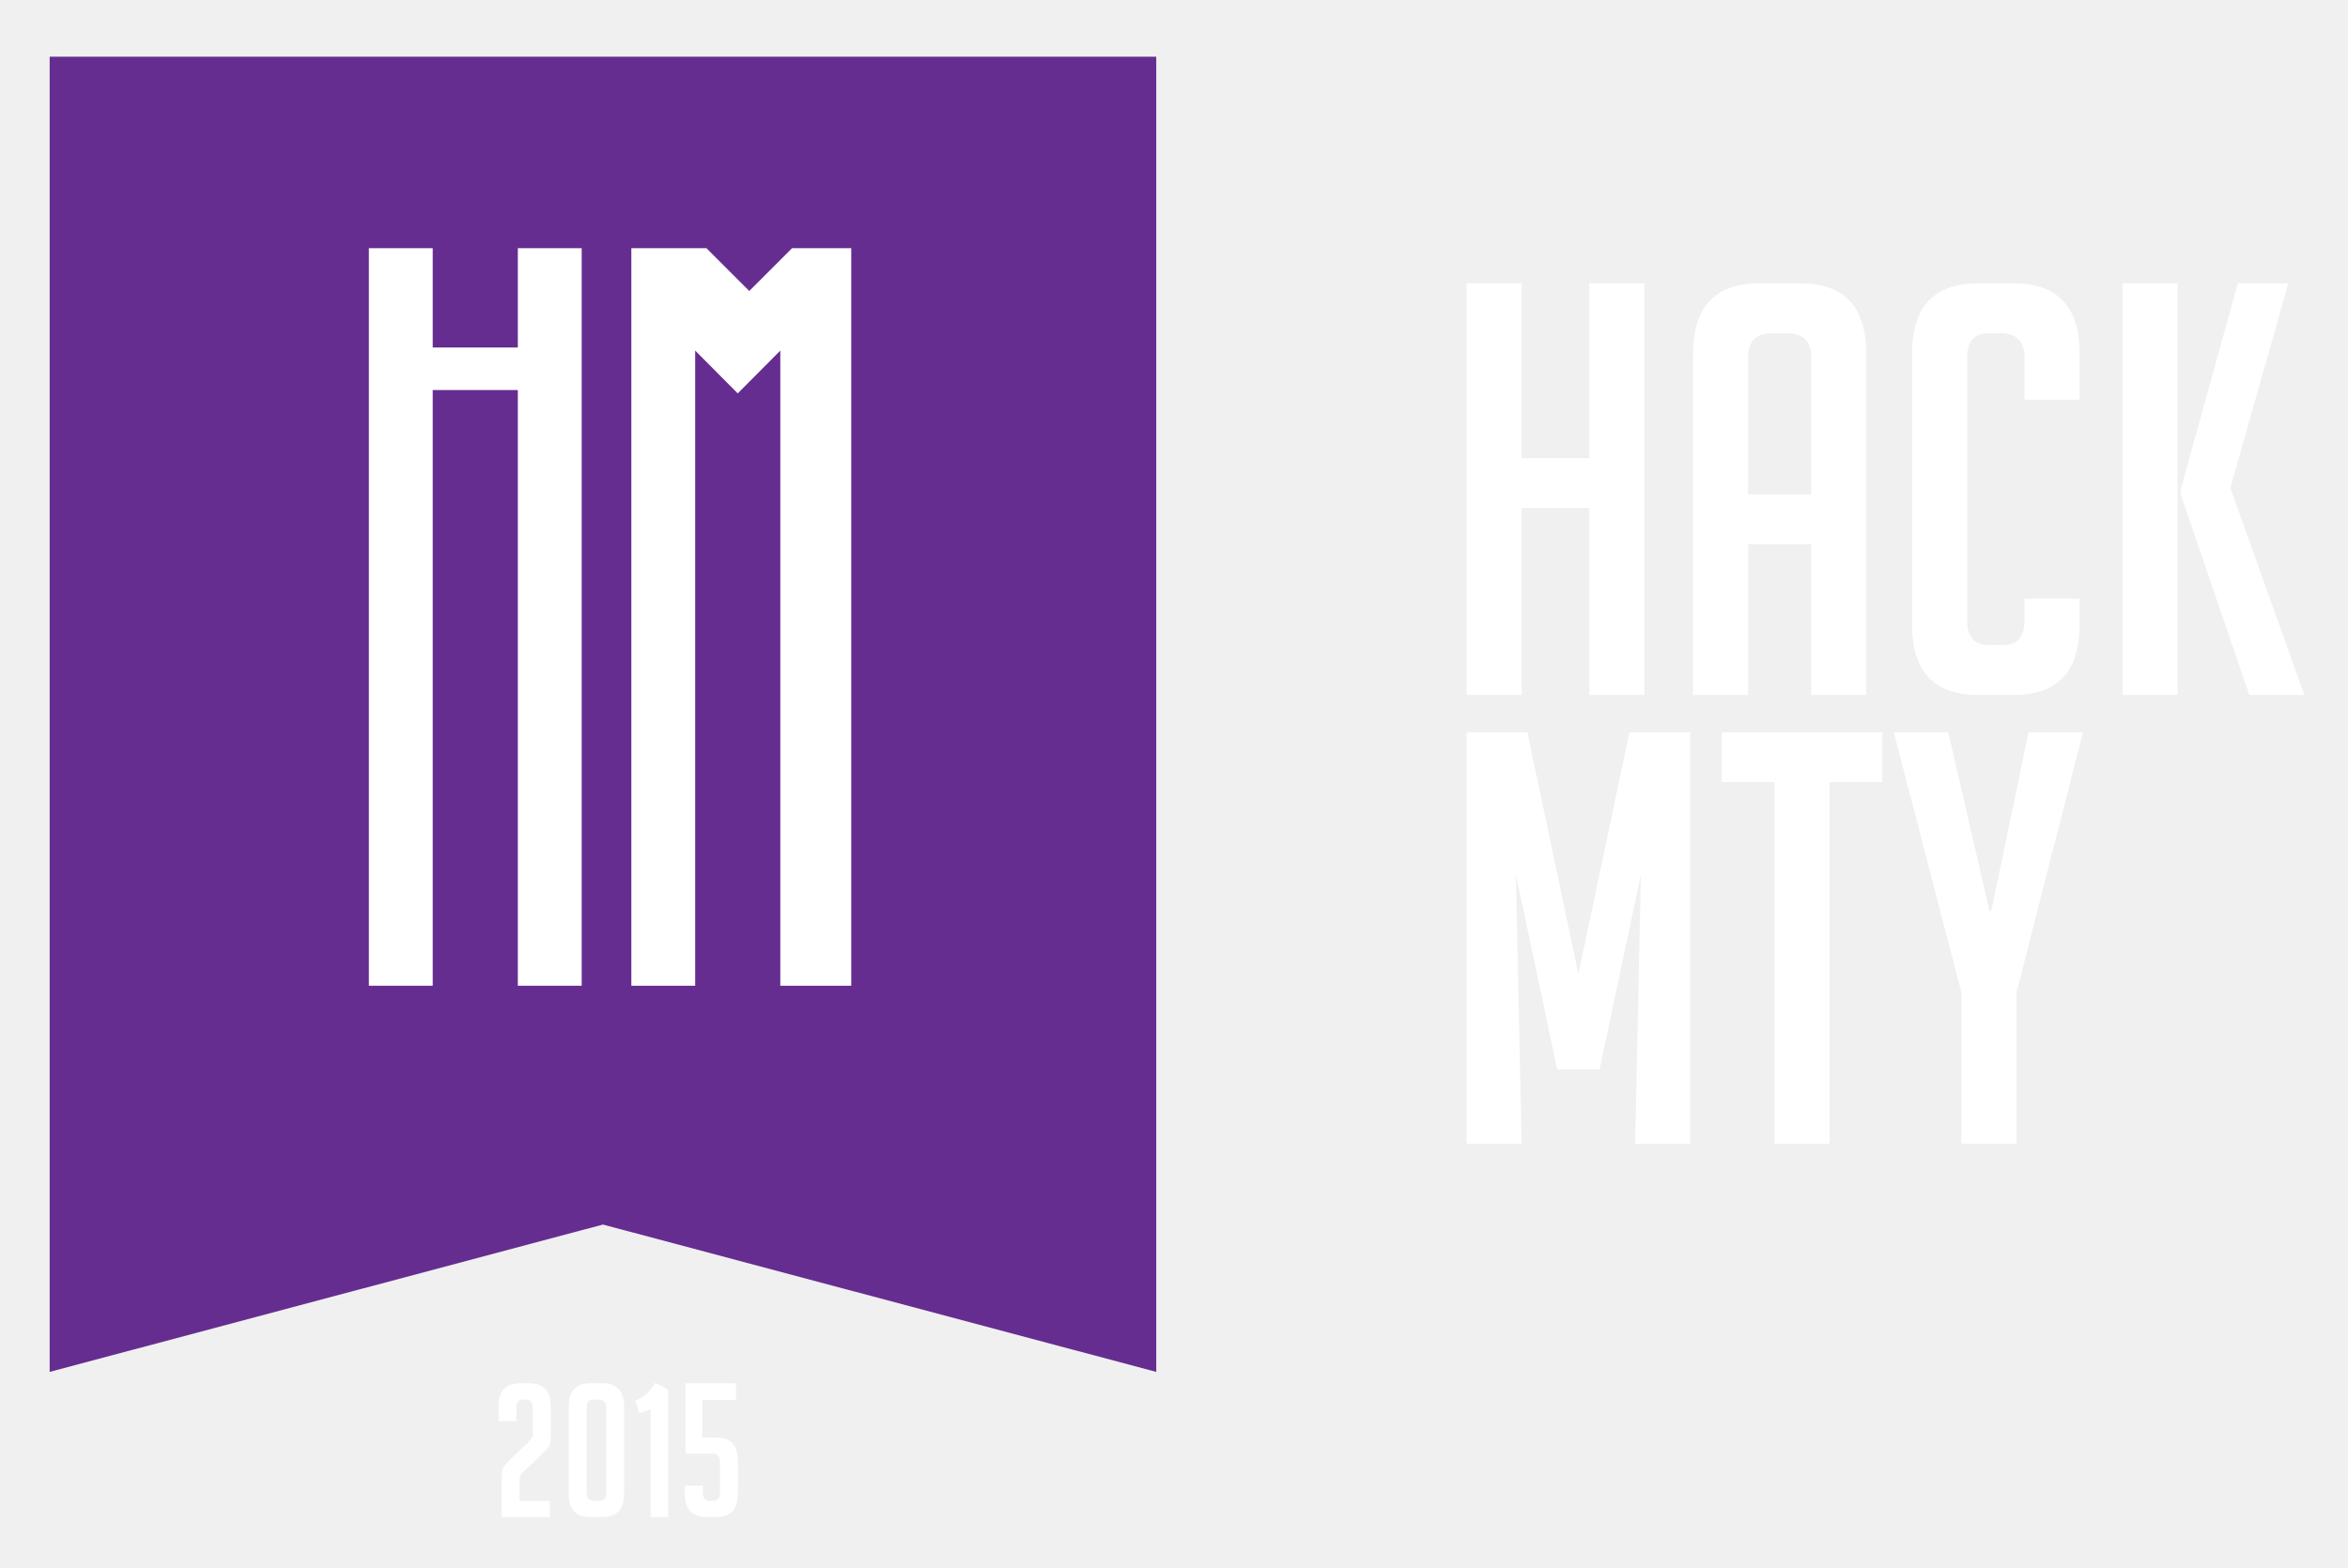
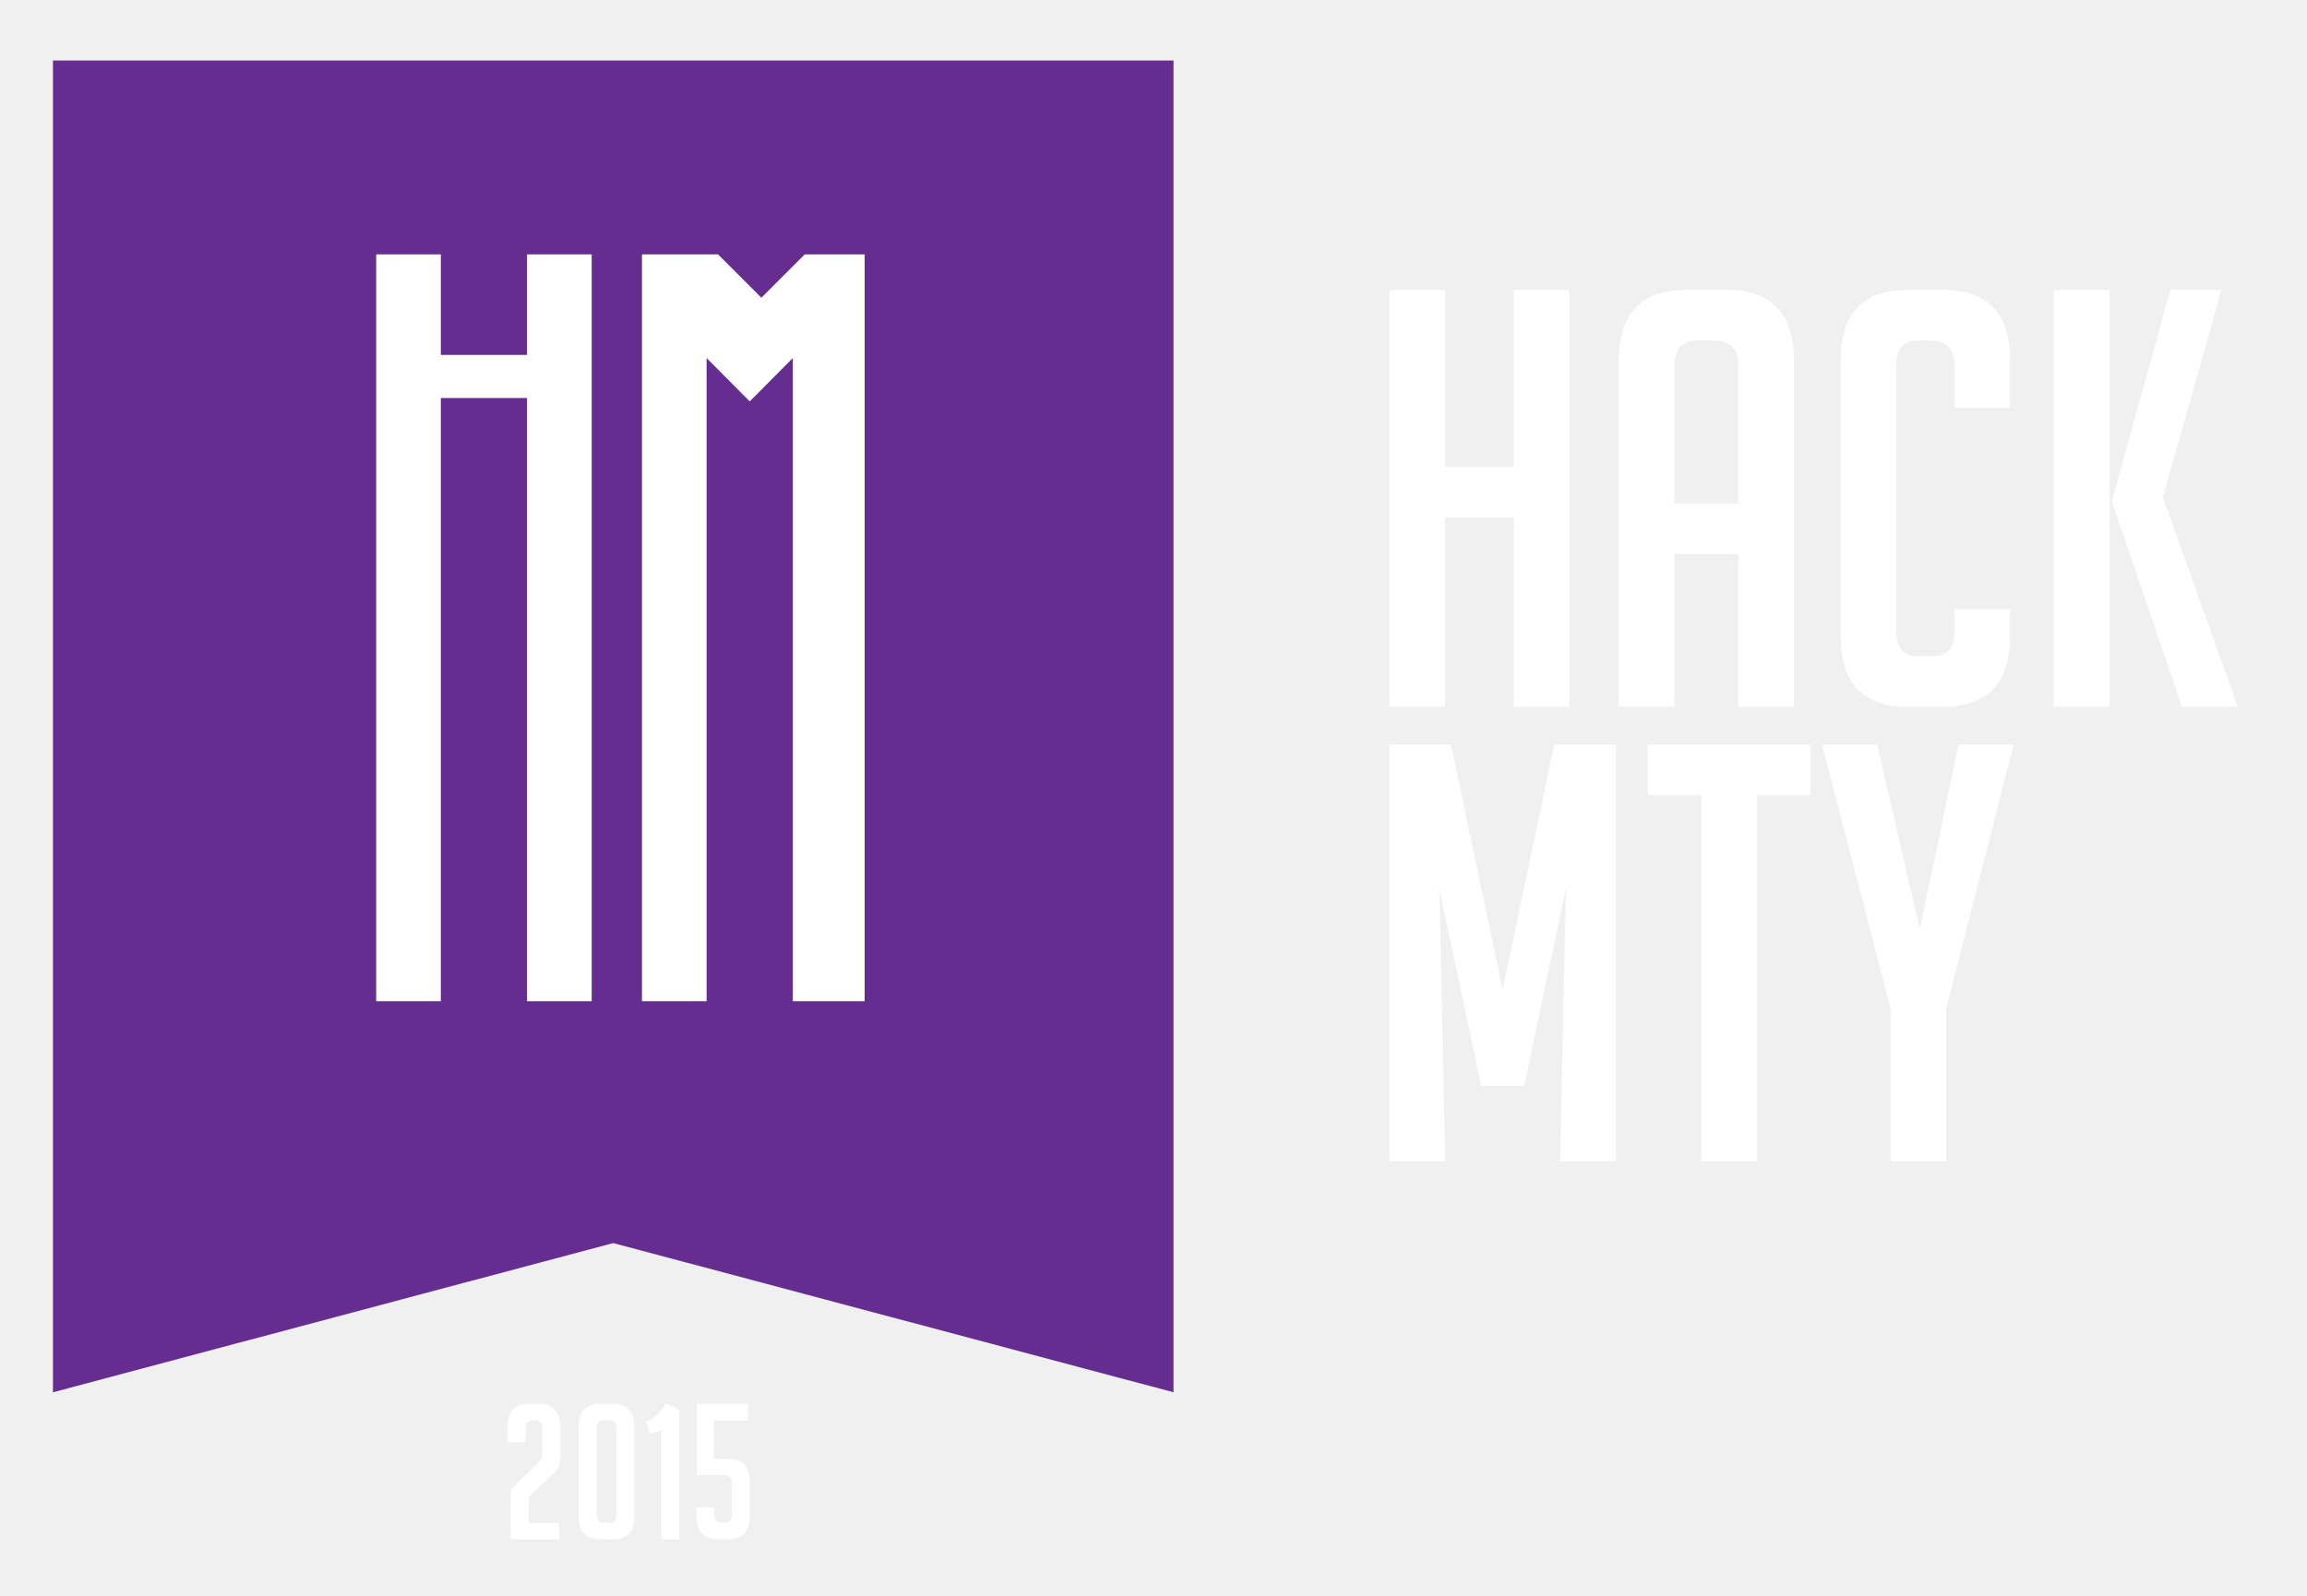
- <svg xmlns="http://www.w3.org/2000/svg" version="1.1" id="Layer_1" x="0px" y="0px" width="331px" height="221px" viewBox="0 0 331 221" enable-background="new 0 0 331 221" xml:space="preserve">
-   <polygon id="Banner" fill="#662D91" points="7,8 7,193.455 85,172.677 163,193.455 163,8 " />
-   <polygon id="H" fill="#FFFFFF" points="82,139 73,139 73,55 61,55 61,139 52,139 52,35 61,35 61,49 73,49 73,35 82,35 " />
-   <polygon id="M" fill="#FFFFFF" points="120,139 110,139 110,49.437 104,55.471 98,49.437 98,139 89,139 89,35 99.59,35   105.623,41.034 111.657,35 120,35 " />
+ <svg xmlns="http://www.w3.org/2000/svg" version="1.1" id="Layer_1" x="0px" y="0px" width="305px" height="211px" viewBox="0 0 305 211" enable-background="new 0 0 305 211" xml:space="preserve">
+   <polygon id="Banner" fill="#662D91" points="7,8 7,184.119 81.074,164.387 155.147,184.119 155.147,8 " />
+   <polygon id="H" fill="#FFFFFF" points="78.225,132.405 69.678,132.405 69.678,52.634 58.282,52.634 58.282,132.405 49.735,132.405   49.735,33.641 58.282,33.641 58.282,46.936 69.678,46.936 69.678,33.641 78.225,33.641 " />
+   <polygon id="M" fill="#FFFFFF" points="114.312,132.405 104.815,132.405 104.815,47.351 99.117,53.082 93.419,47.351   93.419,132.405 84.872,132.405 84.872,33.641 94.929,33.641 100.659,39.371 106.389,33.641 114.312,33.641 " />
  <g id="HackMTY">
-     <polygon fill="#FFFFFF" points="224.044,97.994 224.044,71.641 214.505,71.641 214.505,97.994 206.745,97.994 206.745,39.953    214.505,39.953 214.505,64.608 224.044,64.608 224.044,39.953 231.804,39.953 231.804,97.994  " />
-     <path fill="#FFFFFF" d="M246.435,97.994h-7.76V49.896c0-6.628,3.099-9.943,9.296-9.943h5.82c6.197,0,9.296,3.315,9.296,9.943   v48.098h-7.76v-21.26h-8.893V97.994z M255.327,69.701v-19.32c0-2.263-1.133-3.395-3.396-3.395h-2.101   c-2.264,0-3.396,1.132-3.396,3.395v19.32H255.327z" />
-     <path fill="#FFFFFF" d="M293.157,84.414v3.718c0,6.576-3.1,9.862-9.296,9.862h-5.012c-6.197,0-9.297-3.286-9.297-9.862V49.816   c0-6.575,3.1-9.862,9.297-9.862h5.012c6.196,0,9.296,3.287,9.296,9.862v6.547h-7.76v-5.981c0-2.264-1.16-3.396-3.477-3.396h-1.536   c-2.049,0-3.071,1.132-3.071,3.396v37.185c0,2.263,1.022,3.395,3.071,3.395h1.94c2.048,0,3.072-1.132,3.072-3.395v-3.153H293.157z" />
-     <path fill="#FFFFFF" d="M306.979,97.994h-7.76V39.953h7.76V97.994z M324.845,97.994h-7.76l-9.701-28.374v-0.485l8.084-29.182h7.114   l-8.165,28.859L324.845,97.994z" />
-     <polygon fill="#FFFFFF" points="222.509,137.373 229.703,103.26 238.271,103.26 238.271,161.301 230.512,161.301 231.32,123.309    225.5,150.792 219.518,150.792 213.698,123.309 214.506,161.301 206.746,161.301 206.746,103.26 215.315,103.26  " />
-     <polygon fill="#FFFFFF" points="257.915,110.293 257.915,161.301 250.155,161.301 250.155,110.293 242.718,110.293 242.718,103.26    265.352,103.26 265.352,110.293  " />
-     <polygon fill="#FFFFFF" points="284.266,161.301 276.506,161.301 276.506,139.96 266.967,103.261 274.647,103.261 280.467,128.481    280.709,128.481 285.964,103.261 293.644,103.261 284.266,139.96  " />
+     <polygon fill="#FFFFFF" points="200.118,93.464 200.118,68.438 191.06,68.438 191.06,93.464 183.69,93.464 183.69,38.345    191.06,38.345 191.06,61.758 200.118,61.758 200.118,38.345 207.488,38.345 207.488,93.464  " />
+     <path fill="#FFFFFF" d="M221.383,93.464h-7.37V47.787c0-6.294,2.942-9.442,8.828-9.442h5.527c5.885,0,8.827,3.148,8.827,9.442   v45.677h-7.369v-20.19h-8.445v20.19H221.383z M229.826,66.595V48.248c0-2.149-1.076-3.224-3.225-3.224h-1.995   c-2.15,0-3.226,1.075-3.226,3.224v18.348H229.826z" />
+     <path fill="#FFFFFF" d="M265.752,80.567v3.531c0,6.245-2.944,9.366-8.827,9.366h-4.76c-5.886,0-8.829-3.121-8.829-9.366V47.711   c0-6.244,2.943-9.365,8.829-9.365h4.76c5.883,0,8.827,3.122,8.827,9.365v6.217h-7.37v-5.68c0-2.15-1.102-3.225-3.301-3.225h-1.459   c-1.946,0-2.917,1.075-2.917,3.225v35.313c0,2.149,0.971,3.224,2.917,3.224h1.843c1.944,0,2.917-1.075,2.917-3.224v-2.994H265.752z   " />
+     <path fill="#FFFFFF" d="M278.878,93.464h-7.369V38.345h7.369V93.464z M295.845,93.464h-7.369l-9.213-26.946v-0.461l7.677-27.712   h6.757l-7.754,27.406L295.845,93.464z" />
+     <polygon fill="#FFFFFF" points="198.66,130.86 205.492,98.464 213.63,98.464 213.63,153.584 206.261,153.584 207.028,117.504    201.501,143.604 195.819,143.604 190.293,117.504 191.061,153.584 183.691,153.584 183.691,98.464 191.828,98.464  " />
+     <polygon fill="#FFFFFF" points="232.284,105.144 232.284,153.584 224.914,153.584 224.914,105.144 217.852,105.144 217.852,98.464    239.347,98.464 239.347,105.144  " />
+     <polygon fill="#FFFFFF" points="257.309,153.584 249.939,153.584 249.939,133.317 240.88,98.465 248.174,98.465 253.701,122.416    253.931,122.416 258.921,98.465 266.215,98.465 257.309,133.317  " />
  </g>
  <g id="_x32_015">
-     <path fill="#FFFFFF" d="M77.498,211.661v2.258h-6.776v-5.804c0-0.315,0.027-0.577,0.079-0.787c0.053-0.211,0.144-0.408,0.276-0.591   c0.131-0.185,0.363-0.442,0.696-0.775l2.548-2.442c0.191-0.192,0.345-0.358,0.459-0.5c0.114-0.139,0.192-0.258,0.236-0.354   c0.043-0.096,0.07-0.197,0.079-0.302c0.009-0.105,0.013-0.245,0.013-0.42v-3.493c0-0.735-0.359-1.104-1.077-1.104h-0.157   c-0.718,0-1.077,0.368-1.077,1.104v1.942h-2.521v-2.1c0-2.154,1.006-3.23,3.02-3.23h1.313c2.013,0,3.021,1.076,3.021,3.23v4.516   c0,0.352-0.049,0.657-0.145,0.921c-0.097,0.262-0.346,0.586-0.749,0.971l-2.784,2.679c-0.349,0.333-0.551,0.561-0.603,0.684   c-0.053,0.122-0.084,0.243-0.092,0.367c-0.009,0.122-0.014,0.288-0.014,0.498v2.732H77.498z" />
-     <path fill="#FFFFFF" d="M83.195,213.919c-2.013,0-3.019-1.076-3.019-3.229v-12.396c0-2.154,1.006-3.23,3.019-3.23h1.76   c2.013,0,3.02,1.076,3.02,3.23v12.396c0,2.153-1.007,3.229-3.02,3.229H83.195z M83.695,197.348c-0.666,0-0.998,0.368-0.998,1.104   v12.079c0,0.736,0.376,1.103,1.129,1.103h0.63c0.665,0,0.999-0.366,0.999-1.103v-12.079c0-0.736-0.378-1.104-1.13-1.104H83.695z" />
-     <path fill="#FFFFFF" d="M90.13,199.239l-0.578-1.733c0.647-0.245,1.199-0.587,1.654-1.024s0.814-0.911,1.077-1.418h0.263   l1.654,0.894v17.963h-2.495v-15.154L90.13,199.239z" />
-     <path fill="#FFFFFF" d="M96.563,209.507h2.521v1.024c0,0.736,0.332,1.104,0.998,1.104h0.289c0.753,0,1.129-0.367,1.129-1.104   v-4.307c0-0.823-0.35-1.234-1.051-1.234h-3.807v-9.927h7.116v2.337h-4.753v5.305h1.996c2.014,0,3.02,1.112,3.02,3.335v4.544   c0,2.224-1.006,3.335-3.02,3.335h-1.418c-2.013,0-3.02-1.066-3.02-3.204V209.507z" />
+     <path fill="#FFFFFF" d="M73.949,201.409v2.144h-6.435v-5.511c0-0.3,0.025-0.549,0.074-0.748c0.051-0.2,0.137-0.388,0.263-0.562   c0.125-0.176,0.345-0.42,0.661-0.735l2.42-2.319c0.182-0.183,0.328-0.34,0.436-0.476c0.109-0.132,0.183-0.244,0.225-0.335   c0.041-0.092,0.066-0.188,0.075-0.288c0.008-0.099,0.012-0.231,0.012-0.398v-3.316c0-0.698-0.341-1.048-1.022-1.048h-0.149   c-0.682,0-1.023,0.349-1.023,1.048v1.844h-2.394v-1.994c0-2.046,0.956-3.068,2.868-3.068h1.247c1.912,0,2.869,1.022,2.869,3.068   v4.288c0,0.335-0.046,0.624-0.138,0.876c-0.092,0.248-0.328,0.556-0.711,0.922l-2.644,2.544c-0.332,0.315-0.524,0.533-0.573,0.649   c-0.051,0.115-0.08,0.23-0.088,0.349c-0.008,0.115-0.013,0.273-0.013,0.474v2.594H73.949z" />
+     <path fill="#FFFFFF" d="M79.359,203.553c-1.912,0-2.867-1.021-2.867-3.066v-11.771c0-2.045,0.956-3.067,2.867-3.067h1.671   c1.912,0,2.868,1.022,2.868,3.067v11.771c0,2.045-0.957,3.066-2.868,3.066H79.359z M79.834,187.816   c-0.632,0-0.948,0.35-0.948,1.049v11.471c0,0.699,0.357,1.047,1.073,1.047h0.598c0.631,0,0.949-0.348,0.949-1.047v-11.471   c0-0.699-0.359-1.049-1.073-1.049H79.834z" />
+     <path fill="#FFFFFF" d="M85.945,189.611l-0.549-1.645c0.615-0.232,1.139-0.558,1.571-0.973s0.773-0.866,1.023-1.347h0.25   l1.571,0.849v17.059h-2.37v-14.391L85.945,189.611z" />
+     <path fill="#FFFFFF" d="M92.055,199.363h2.394v0.973c0,0.699,0.315,1.048,0.948,1.048h0.274c0.715,0,1.072-0.349,1.072-1.048v-4.09   c0-0.782-0.333-1.172-0.998-1.172h-3.616v-9.429h6.758v2.221h-4.514v5.038h1.896c1.913,0,2.868,1.055,2.868,3.167v4.314   c0,2.113-0.956,3.167-2.868,3.167h-1.347c-1.912,0-2.868-1.012-2.868-3.042V199.363z" />
  </g>
</svg>
